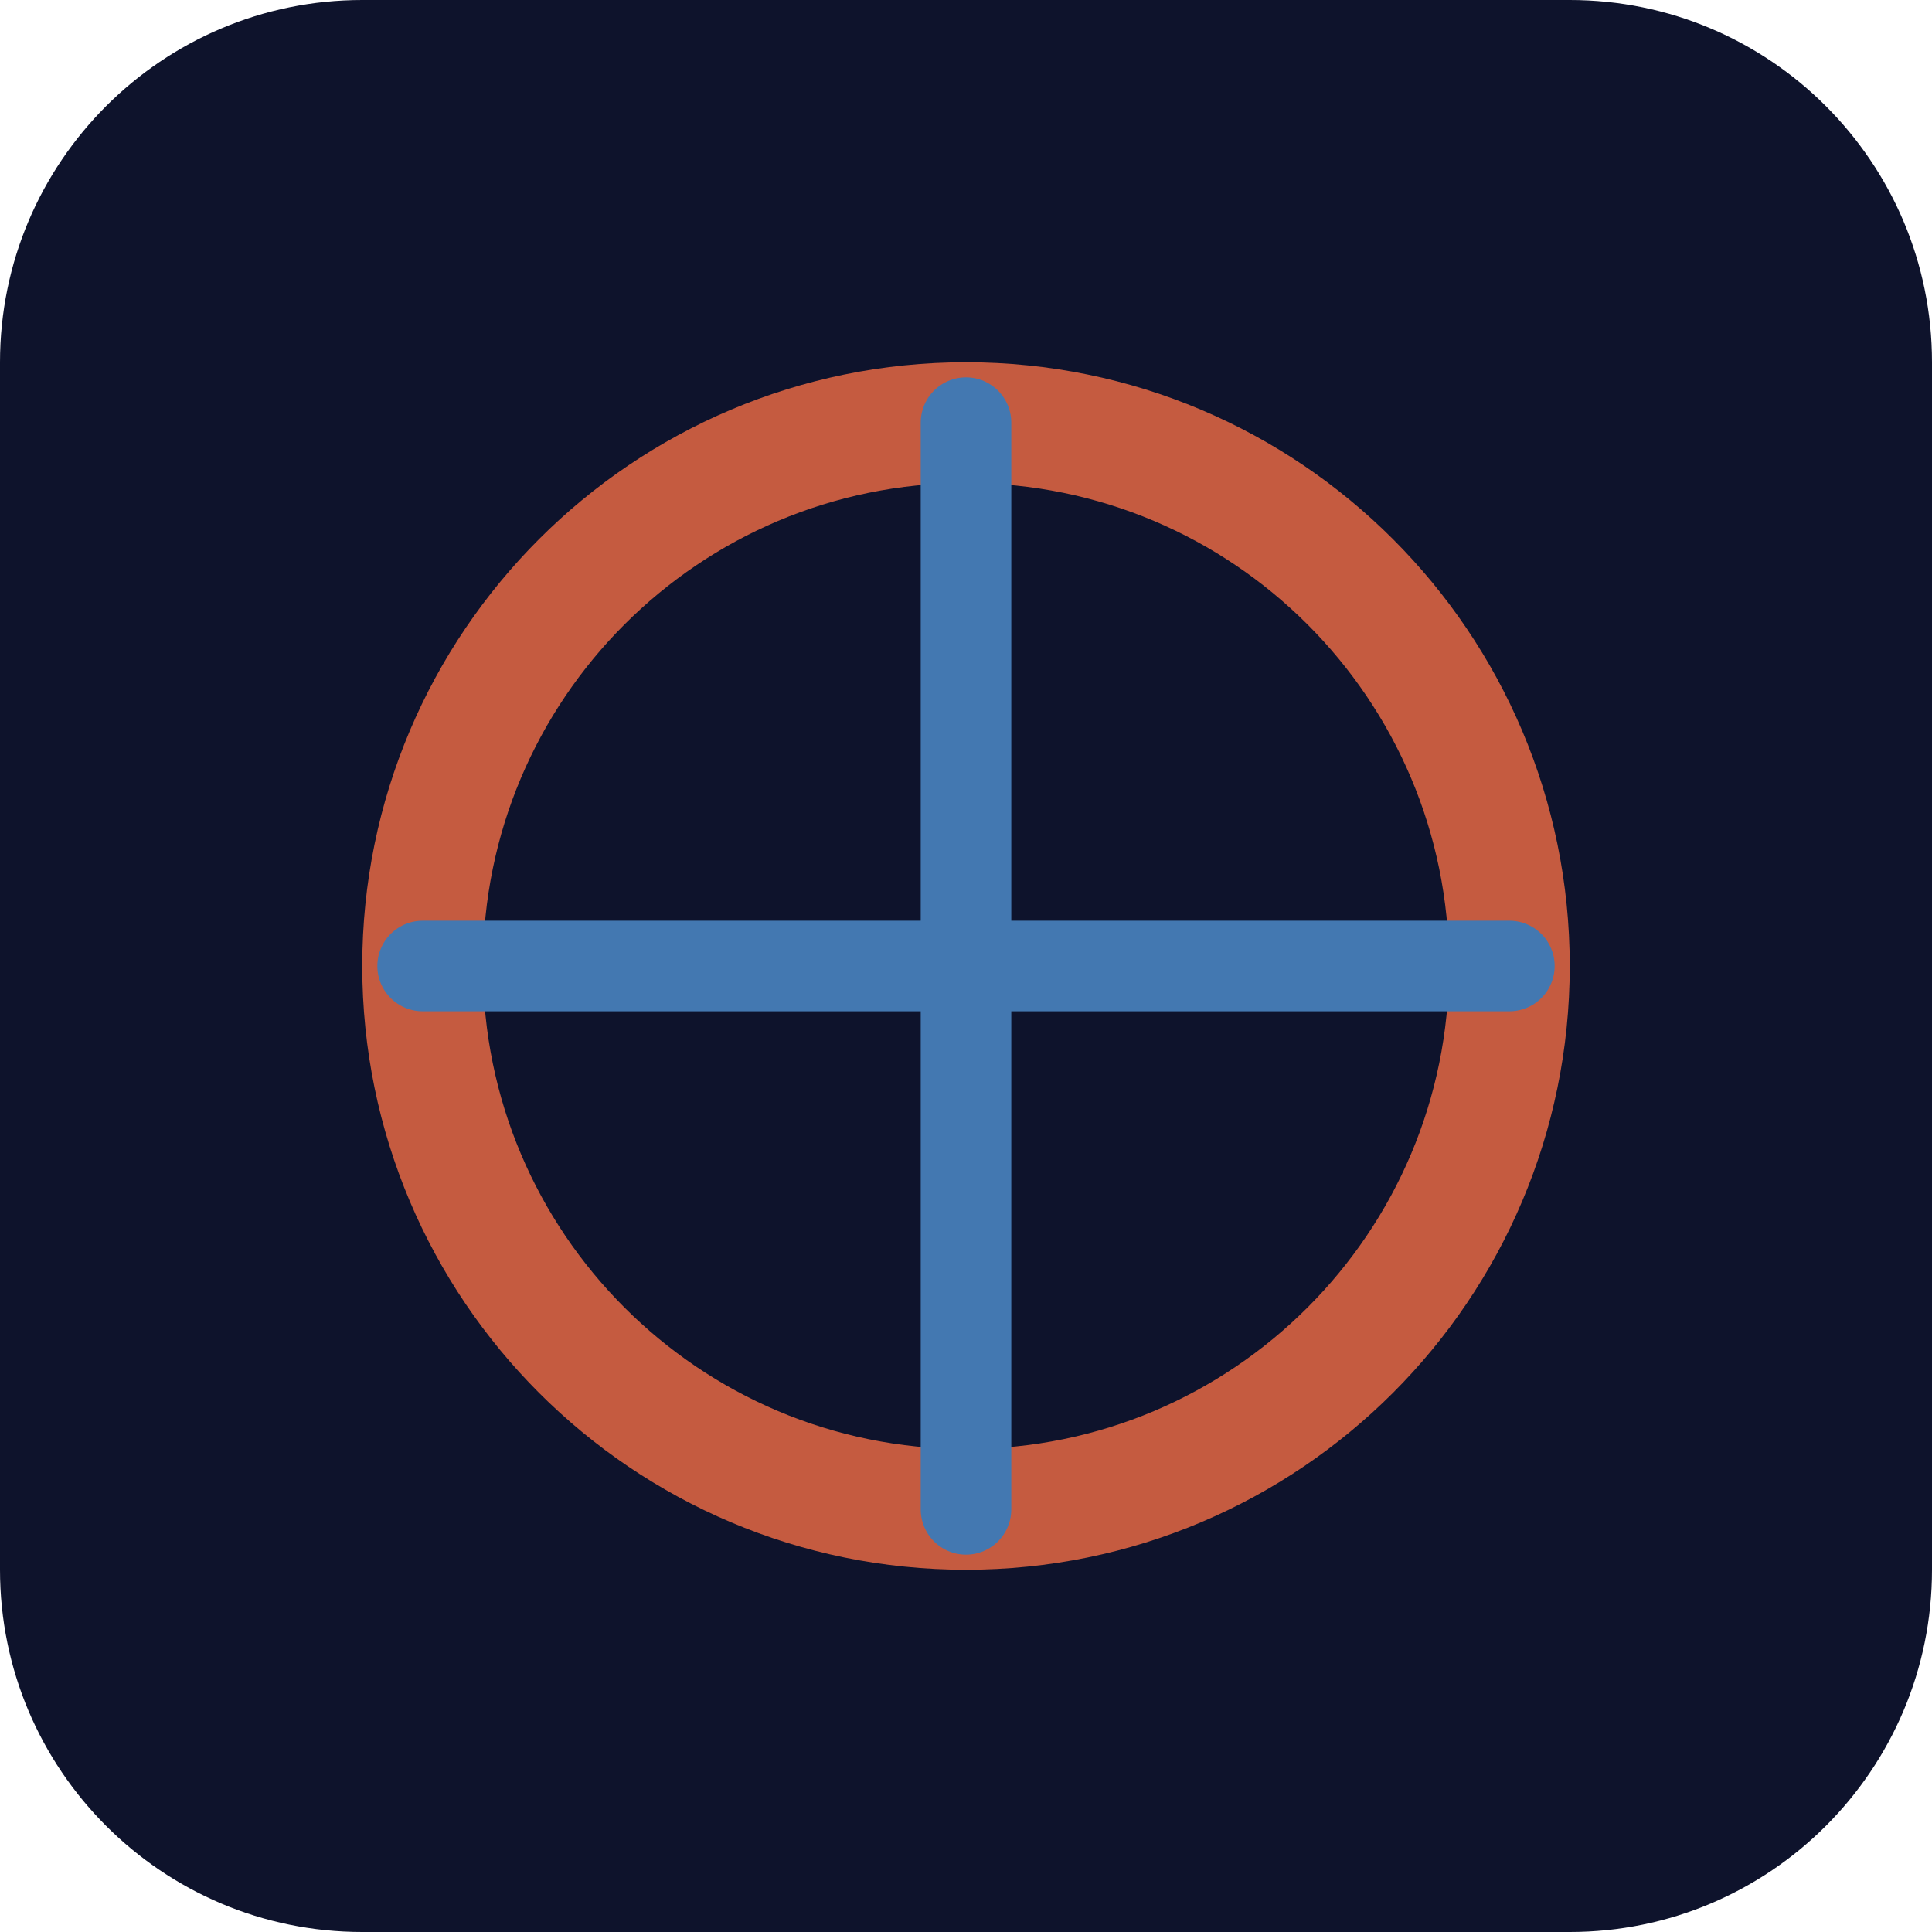
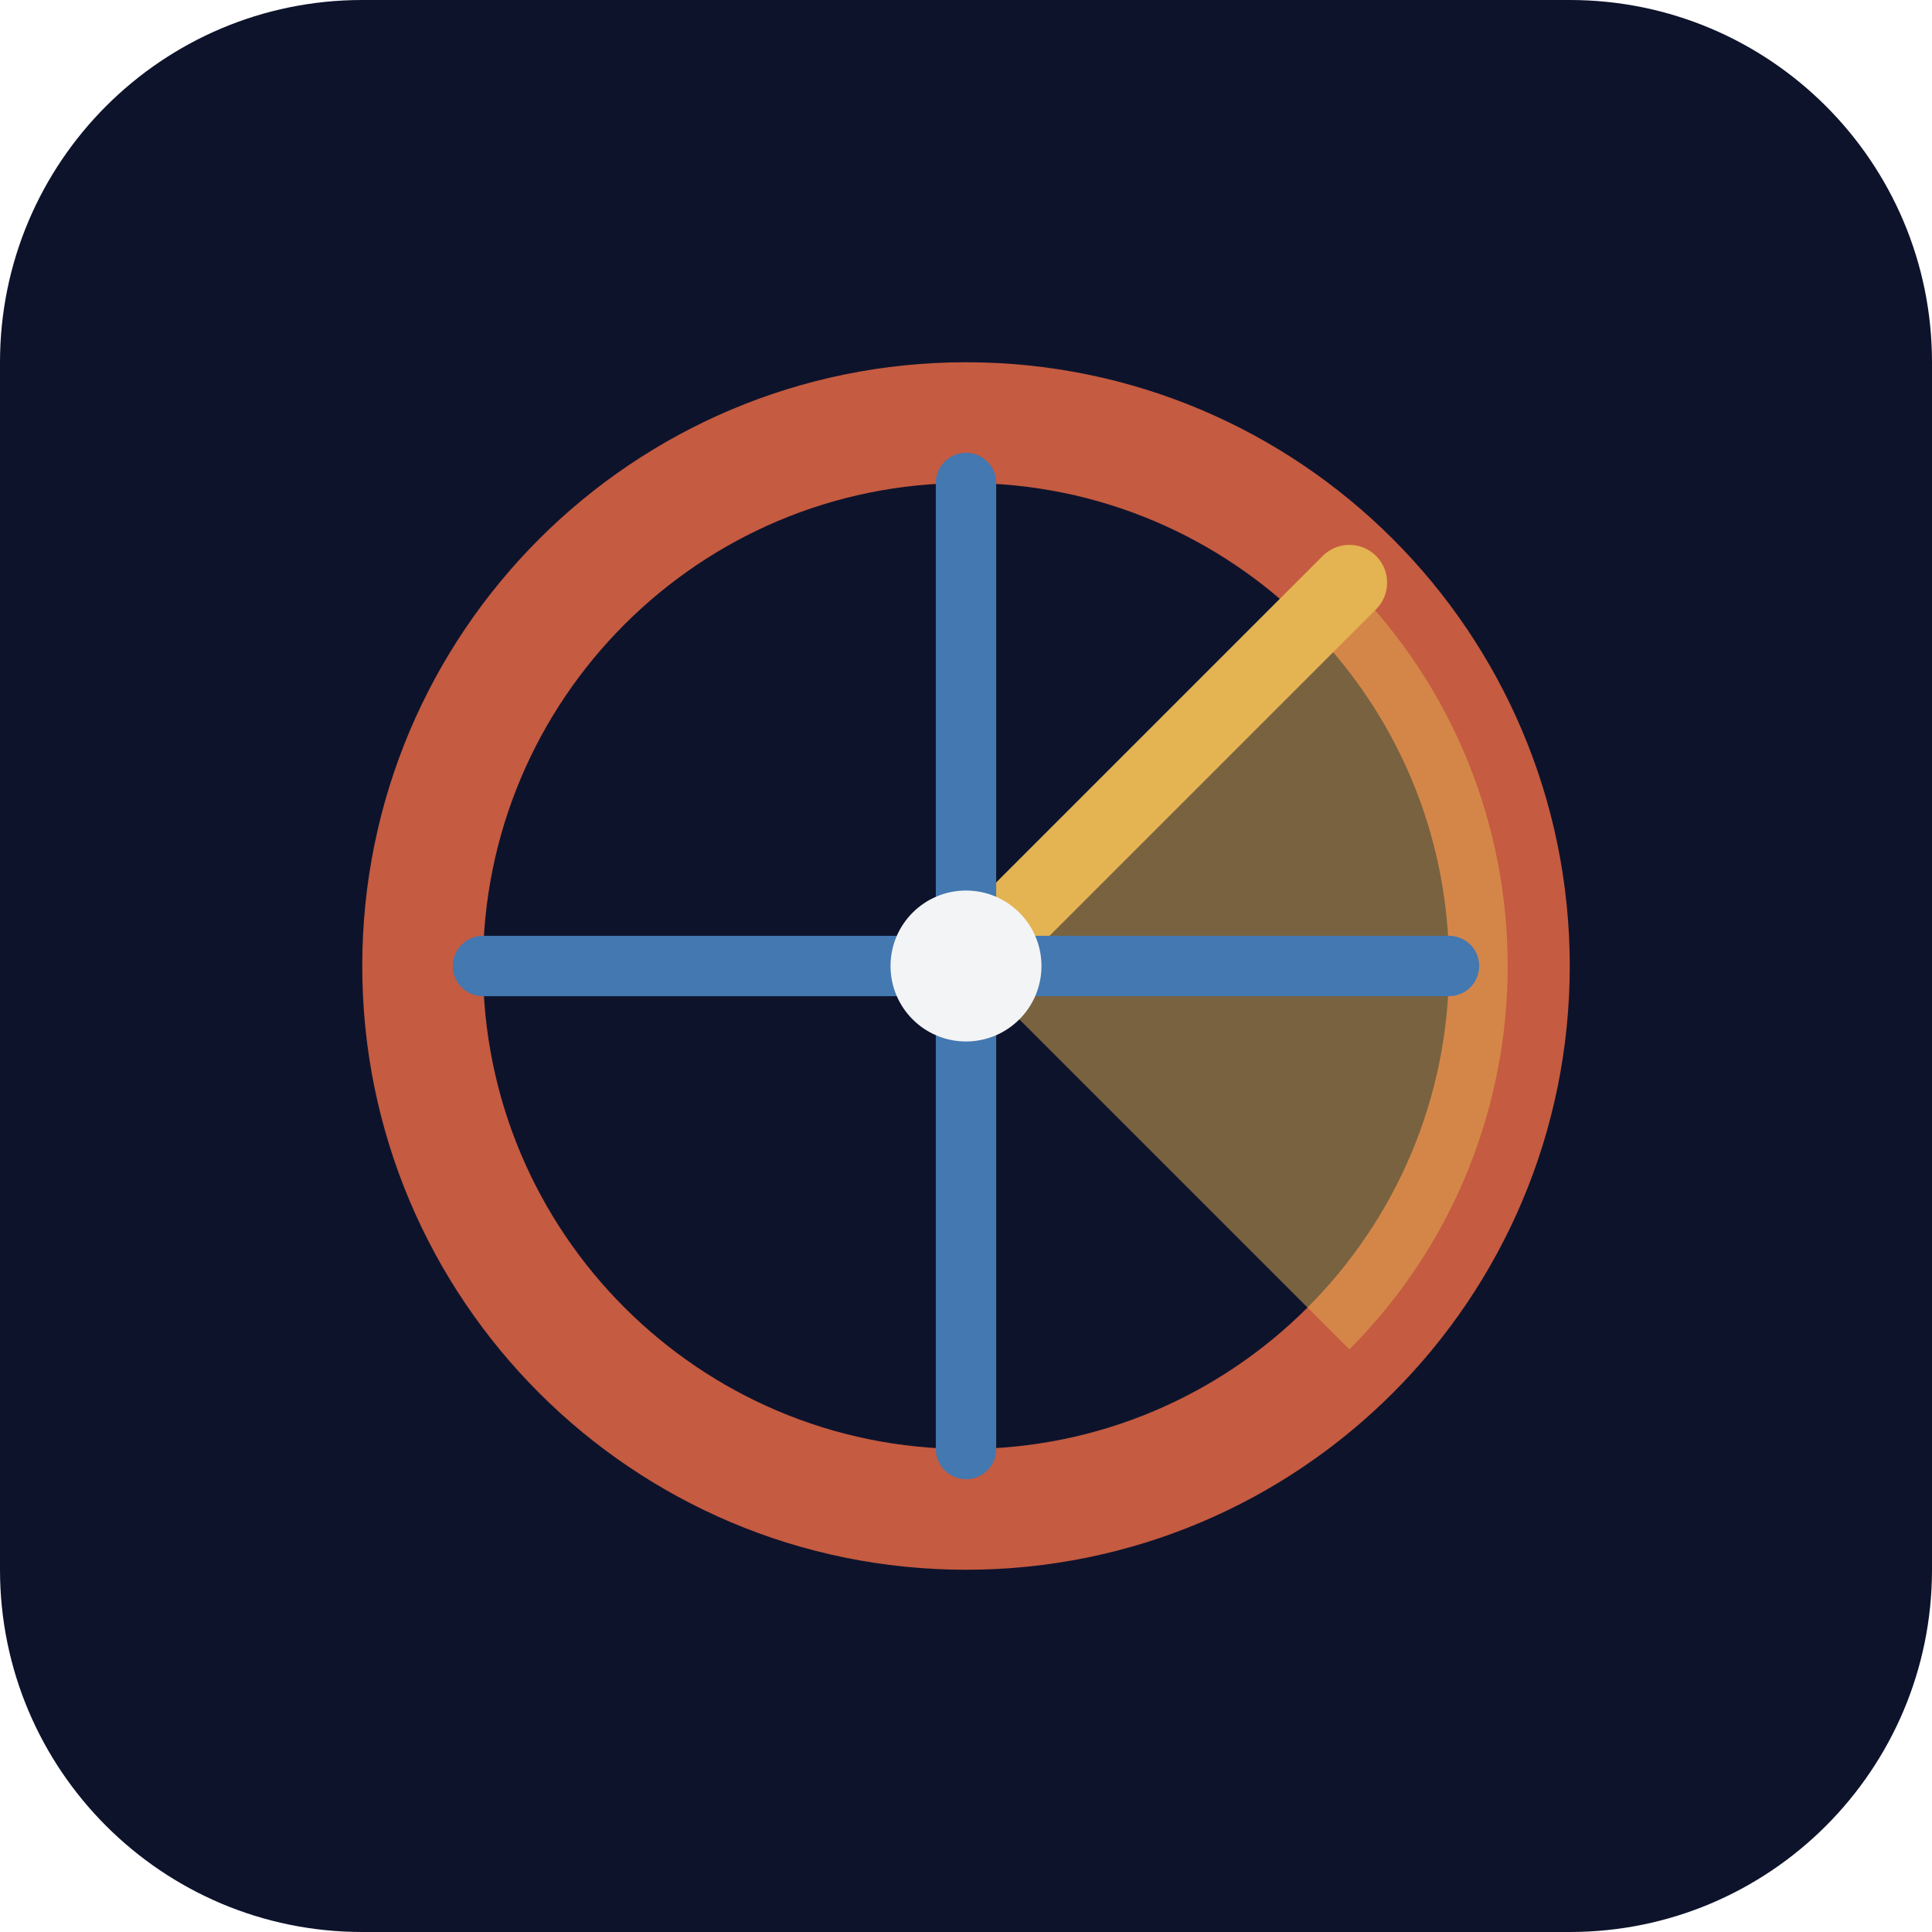
<svg xmlns="http://www.w3.org/2000/svg" viewBox="0 0 64 64" role="img" aria-label="Jetlag">
  <rect width="64" height="64" rx="12" fill="#0E132C" />
  <circle cx="32" cy="32" r="18" fill="none" stroke="#C55B40" stroke-width="4" />
-   <path d="M32 14v36M14 32h36" stroke="#4378B1" stroke-width="3" stroke-linecap="round" />
+   <path d="M32 32 L44.7 19.3 A18 18 0 0 1 44.7 44.7 Z" fill="#E4B352" fill-opacity="0.5" />
+   <path d="M32 32 L44.7 19.3" stroke="#E4B352" stroke-width="2.5" stroke-linecap="round" />
+   <path d="M32 16v32M16 32h32" stroke="#4378B1" stroke-width="2" stroke-linecap="round" />
+   <circle cx="32" cy="32" r="2.5" fill="#F3F4F5" />
</svg>
